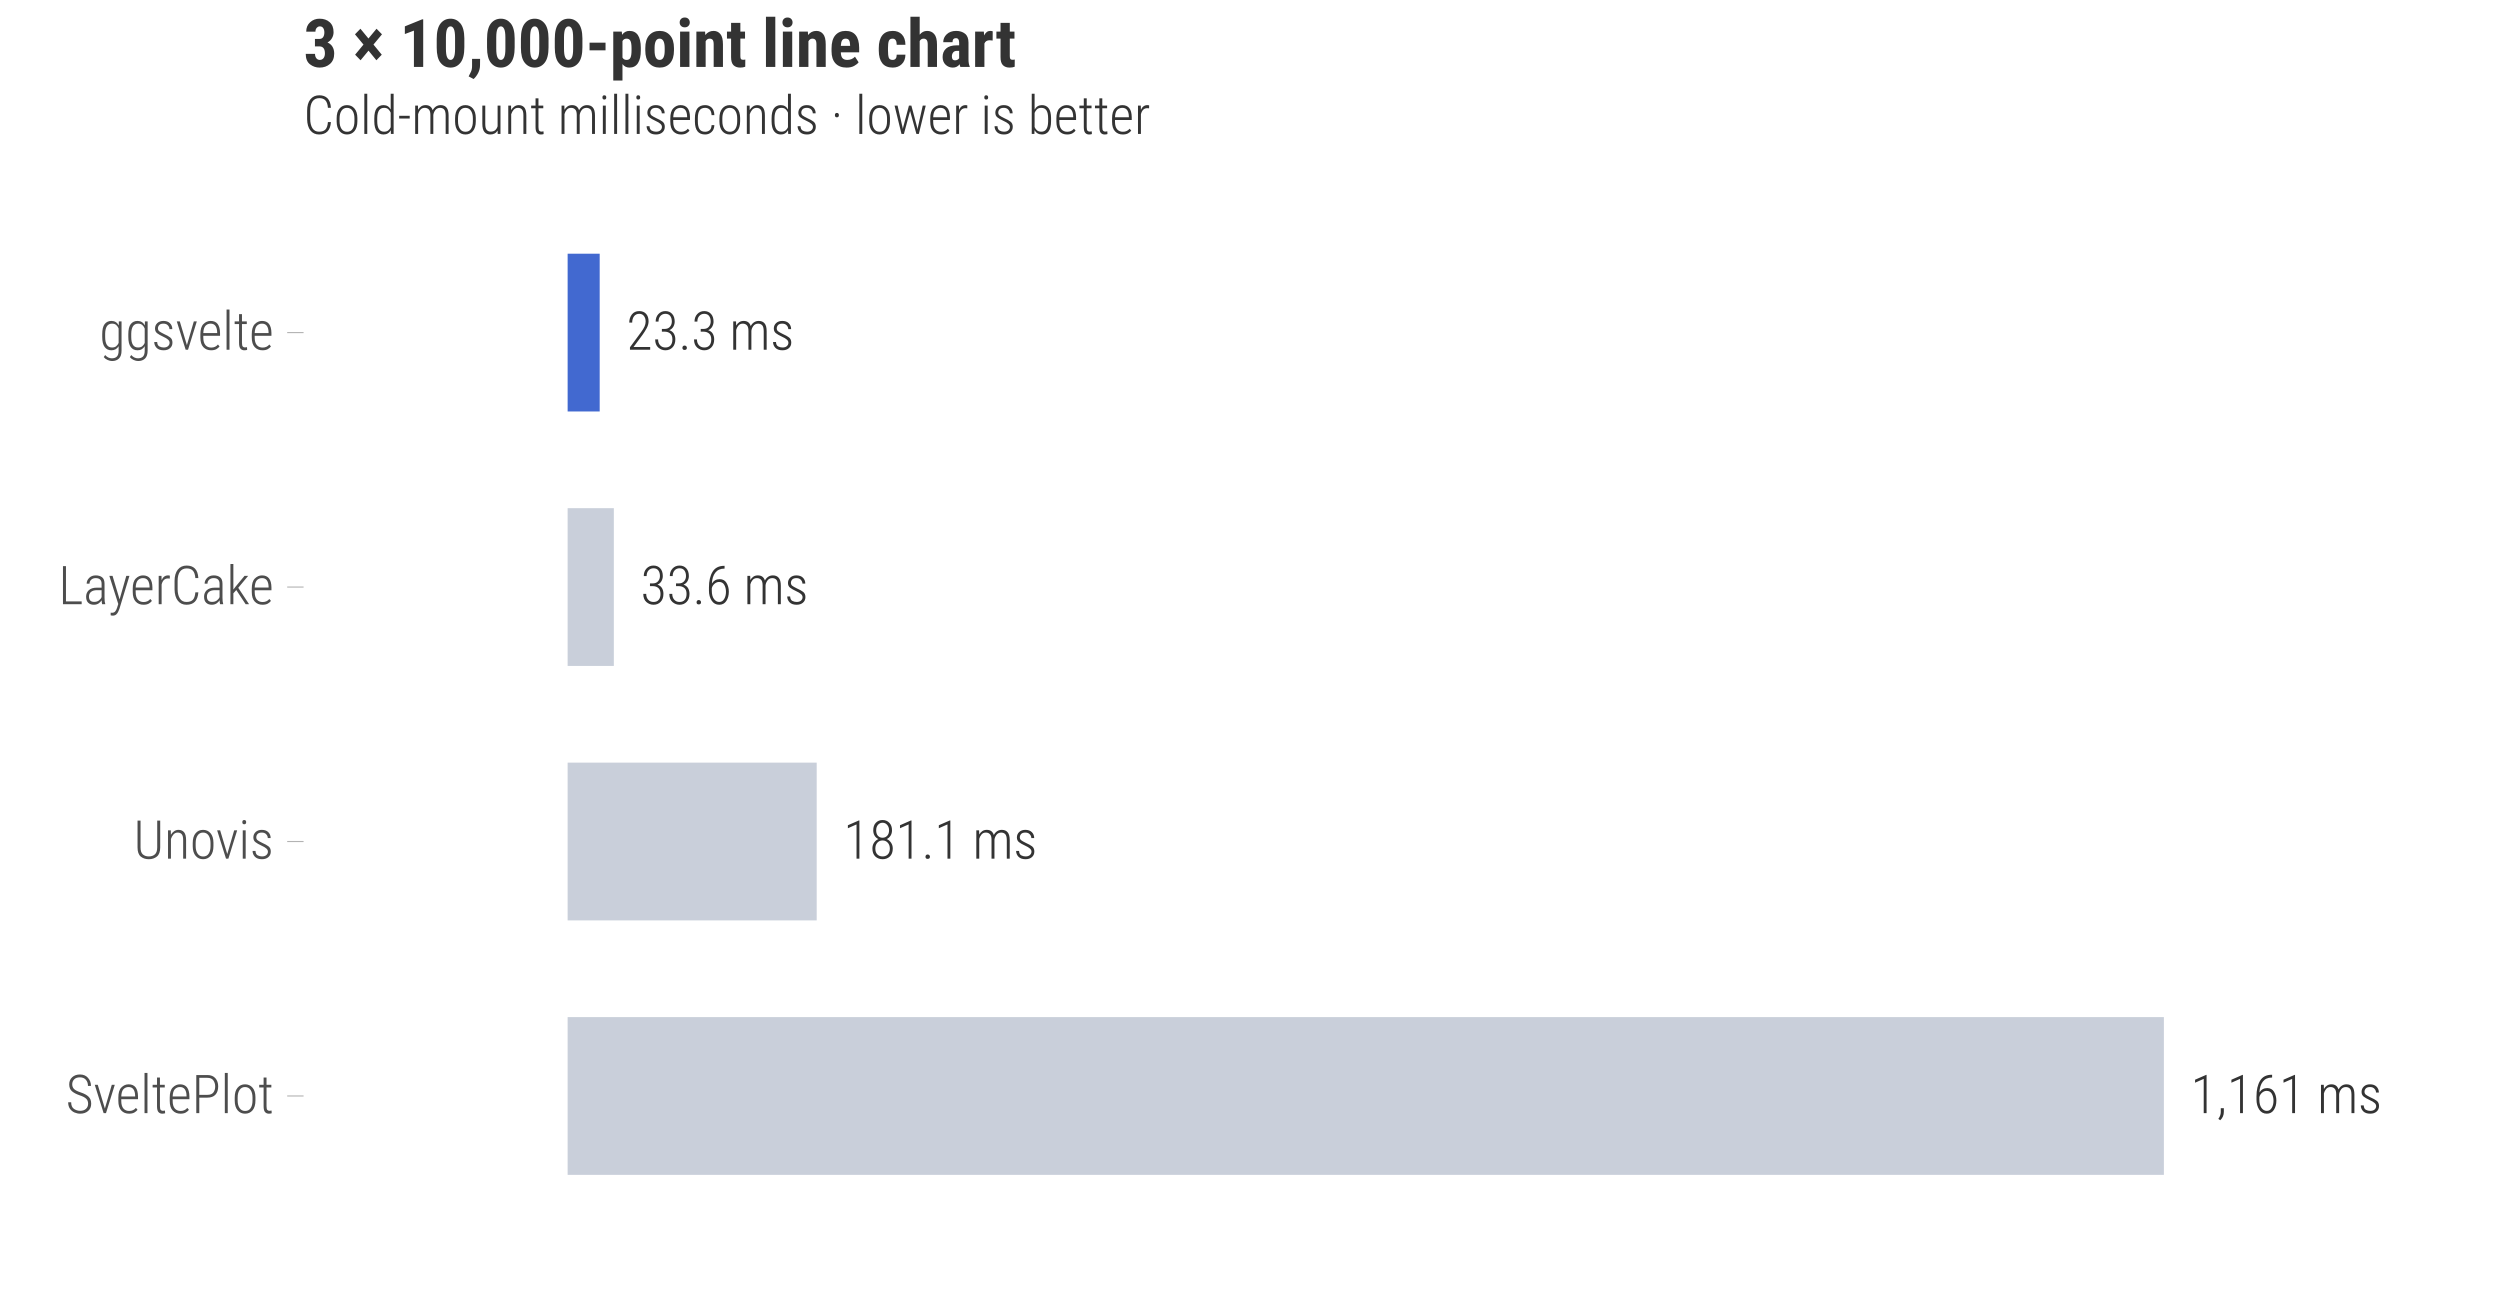
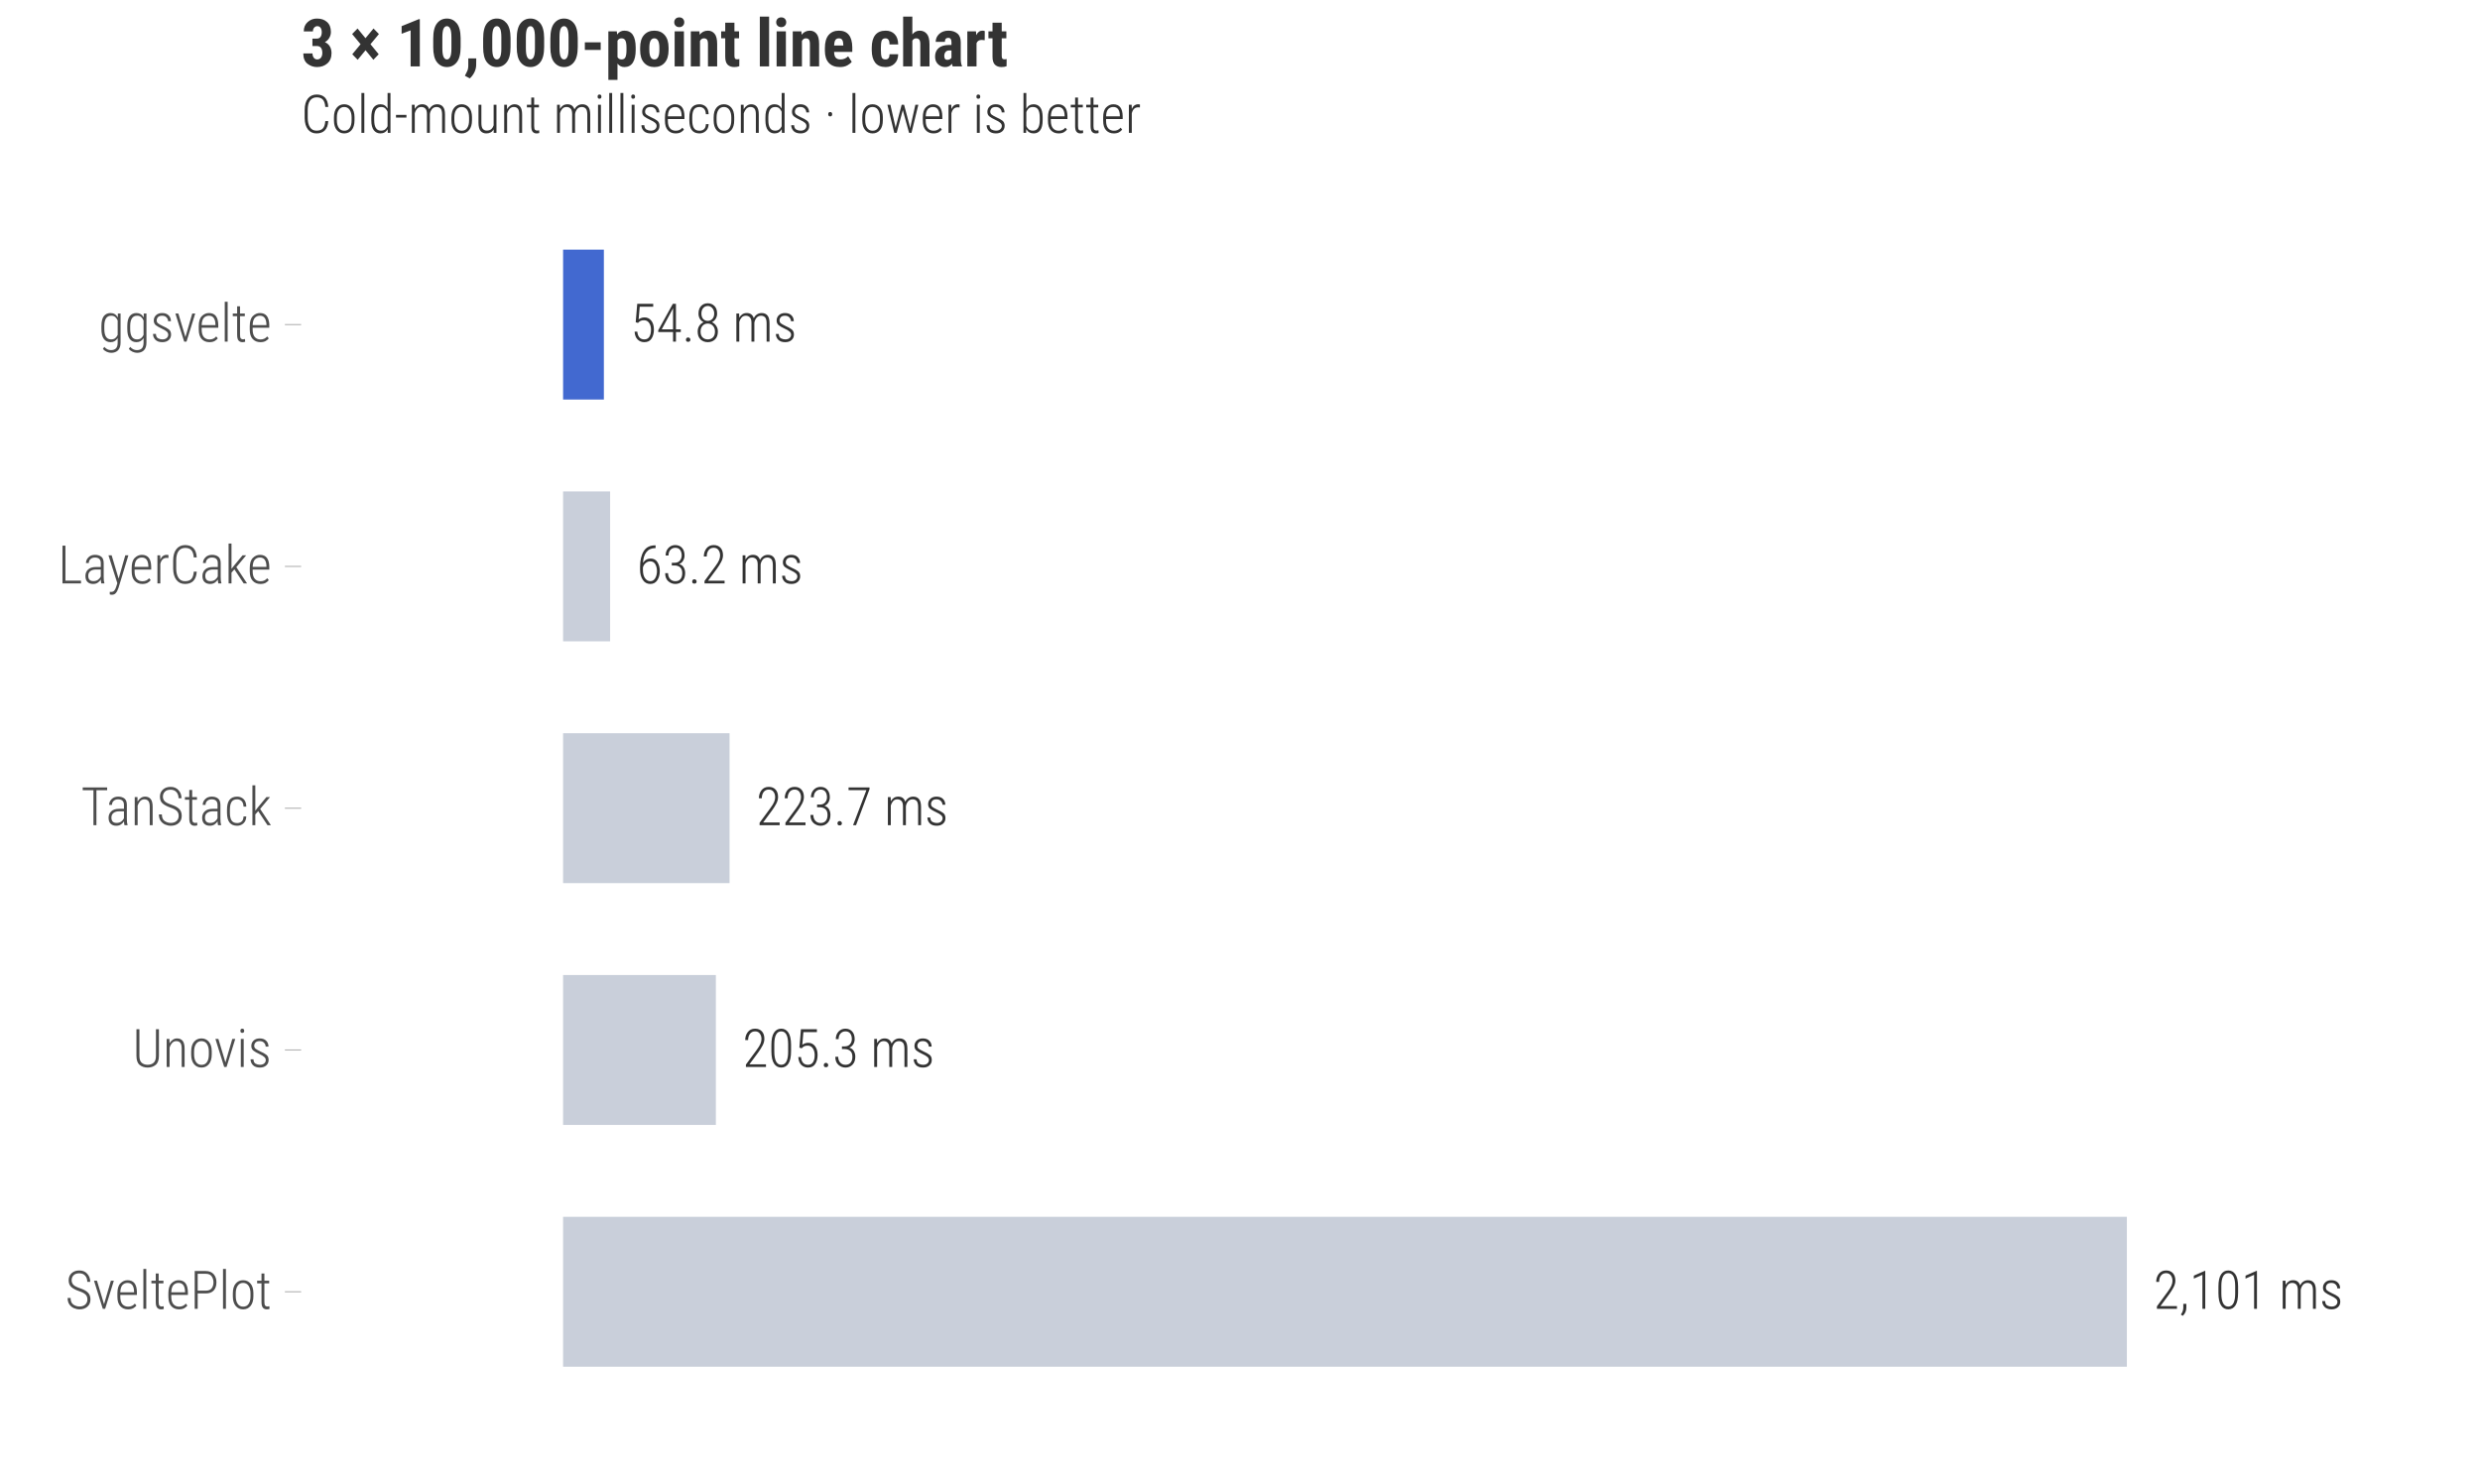
- <svg xmlns="http://www.w3.org/2000/svg" width="560" height="290" viewBox="0 0 560 290" role="img" aria-label="Bar chart of cold-mount time for a 3-series by 10,000-point line chart: ggsvelte 23.3 ms, LayerCake 33.6 ms, Unovis 181.1 ms, SveltePlot 1,161 ms. Lower is better." class="gg-plot" font-family="&quot;Roboto Condensed&quot;, &quot;Arial Narrow&quot;, Arial, sans-serif" font-size="11" font-weight="300" text-rendering="optimizeLegibility" shape-rendering="geometricPrecision">
-   <rect class="gg-paper" width="560" height="290" fill="var(--gg-paper, #ffffff)" />
+ <svg xmlns="http://www.w3.org/2000/svg" width="560" height="335" viewBox="0 0 560 335" role="img" aria-label="Bar chart of cold-mount time for a 3-series by 10,000-point line chart: ggsvelte 54.8 ms, LayerCake 63.2 ms, TanStack 223.7 ms, Unovis 205.3 ms, SveltePlot 2,101 ms. Lower is better." class="gg-plot" font-family="&quot;Roboto Condensed&quot;, &quot;Arial Narrow&quot;, Arial, sans-serif" font-size="11" font-weight="300" text-rendering="optimizeLegibility" shape-rendering="geometricPrecision">
+   <rect class="gg-paper" width="560" height="335" fill="var(--gg-paper, #ffffff)" />
  <text class="gg-title" x="68" y="15" font-size="15" font-weight="700" fill="var(--gg-ink, #333333)">3 × 10,000-point line chart</text>
  <text class="gg-subtitle" x="68" y="30" font-size="12" font-weight="300" fill="var(--gg-ink, #333333)">Cold-mount milliseconds · lower is better</text>
  <defs>
    <clipPath id="gg-clip-0">
-       <rect width="488" height="228" />
+       <rect width="488" height="273" />
    </clipPath>
  </defs>
  <g class="gg-panel" data-panel="0" transform="translate(68,46)">
-     <rect class="gg-panel-background" width="488" height="228" fill="var(--gg-panel, #ffffff)" />
+     <rect class="gg-panel-background" width="488" height="273" fill="var(--gg-panel, #ffffff)" />
    <g class="gg-grid" stroke="var(--gg-grid, transparent)" stroke-width="0.25" vector-effect="non-scaling-stroke">
-       <line x1="59.15" y1="0" x2="59.15" y2="228" />
-       <line x1="120.77" y1="0" x2="120.77" y2="228" />
-       <line x1="182.38" y1="0" x2="182.38" y2="228" />
-       <line x1="244" y1="0" x2="244" y2="228" />
-       <line x1="305.62" y1="0" x2="305.62" y2="228" />
-       <line x1="367.23" y1="0" x2="367.23" y2="228" />
-       <line x1="428.85" y1="0" x2="428.85" y2="228" />
-       <line x1="0" y1="199.5" x2="488" y2="199.5" />
-       <line x1="0" y1="142.5" x2="488" y2="142.5" />
-       <line x1="0" y1="85.5" x2="488" y2="85.5" />
-       <line x1="0" y1="28.5" x2="488" y2="28.5" />
+       <line x1="59.15" y1="0" x2="59.15" y2="273" />
+       <line x1="143.17" y1="0" x2="143.17" y2="273" />
+       <line x1="227.2" y1="0" x2="227.2" y2="273" />
+       <line x1="311.22" y1="0" x2="311.22" y2="273" />
+       <line x1="395.24" y1="0" x2="395.24" y2="273" />
+       <line x1="479.26" y1="0" x2="479.26" y2="273" />
+       <line x1="0" y1="245.7" x2="488" y2="245.7" />
+       <line x1="0" y1="191.1" x2="488" y2="191.1" />
+       <line x1="0" y1="136.5" x2="488" y2="136.5" />
+       <line x1="0" y1="81.9" x2="488" y2="81.9" />
+       <line x1="0" y1="27.3" x2="488" y2="27.3" />
    </g>
    <g class="gg-marks" clip-path="url(#gg-clip-0)">
      <g class="gg-batch gg-rects" data-layer="0">
-         <rect x="59.15" y="10.83" width="7.18" height="35.34" fill="#4269d0" />
-         <rect x="59.15" y="67.83" width="10.35" height="35.34" fill="#c9cfda" />
-         <rect x="59.15" y="124.83" width="55.79" height="35.34" fill="#c9cfda" />
-         <rect x="59.15" y="181.83" width="357.56" height="35.34" fill="#c9cfda" />
+         <rect x="59.15" y="10.37" width="9.21" height="33.85" fill="#4269d0" />
+         <rect x="59.15" y="64.97" width="10.62" height="33.85" fill="#c9cfda" />
+         <rect x="59.15" y="119.57" width="37.59" height="33.85" fill="#c9cfda" />
+         <rect x="59.15" y="174.17" width="34.5" height="33.85" fill="#c9cfda" />
+         <rect x="59.15" y="228.77" width="353.11" height="33.85" fill="#c9cfda" />
      </g>
      <g class="gg-batch gg-glyphs" data-layer="1" font-size="12" text-anchor="start">
-         <text x="72.33" y="28.5" dy="0.32em" fill="var(--gg-ink, #333333)">23.3 ms</text>
-         <text x="75.5" y="85.5" dy="0.32em" fill="var(--gg-ink, #333333)">33.6 ms</text>
-         <text x="120.94" y="142.5" dy="0.32em" fill="var(--gg-ink, #333333)">181.1 ms</text>
-         <text x="422.71" y="199.5" dy="0.32em" fill="var(--gg-ink, #333333)">1,161 ms</text>
+         <text x="74.36" y="27.3" dy="0.32em" fill="var(--gg-ink, #333333)">54.8 ms</text>
+         <text x="75.77" y="81.9" dy="0.32em" fill="var(--gg-ink, #333333)">63.2 ms</text>
+         <text x="102.74" y="136.5" dy="0.32em" fill="var(--gg-ink, #333333)">223.7 ms</text>
+         <text x="99.65" y="191.1" dy="0.32em" fill="var(--gg-ink, #333333)">205.3 ms</text>
+         <text x="418.26" y="245.7" dy="0.32em" fill="var(--gg-ink, #333333)">2,101 ms</text>
      </g>
    </g>
-     <rect class="gg-panel-border" width="488" height="228" fill="none" stroke="var(--gg-panelBorder, transparent)" stroke-width="0.5" vector-effect="non-scaling-stroke" />
+     <rect class="gg-panel-border" width="488" height="273" fill="none" stroke="var(--gg-panelBorder, transparent)" stroke-width="0.5" vector-effect="non-scaling-stroke" />
  </g>
  <g class="gg-axis gg-axis-y" transform="translate(68,46)">
-     <g class="gg-tick" transform="translate(0,199.5)">
+     <g class="gg-tick" transform="translate(0,245.7)">
      <line x2="-3.67" stroke="var(--gg-tickColor, #b3b3b3)" stroke-width="0.25" vector-effect="non-scaling-stroke" />
      <text x="-6.67" dy="0.32em" text-anchor="end" fill="var(--gg-axisText, #4d4d4d)" font-size="12" font-weight="300">SveltePlot</text>
    </g>
-     <g class="gg-tick" transform="translate(0,142.5)">
+     <g class="gg-tick" transform="translate(0,191.1)">
      <line x2="-3.67" stroke="var(--gg-tickColor, #b3b3b3)" stroke-width="0.25" vector-effect="non-scaling-stroke" />
      <text x="-6.67" dy="0.32em" text-anchor="end" fill="var(--gg-axisText, #4d4d4d)" font-size="12" font-weight="300">Unovis</text>
    </g>
-     <g class="gg-tick" transform="translate(0,85.5)">
+     <g class="gg-tick" transform="translate(0,136.5)">
+       <line x2="-3.67" stroke="var(--gg-tickColor, #b3b3b3)" stroke-width="0.25" vector-effect="non-scaling-stroke" />
+       <text x="-6.67" dy="0.32em" text-anchor="end" fill="var(--gg-axisText, #4d4d4d)" font-size="12" font-weight="300">TanStack</text>
+     </g>
+     <g class="gg-tick" transform="translate(0,81.9)">
      <line x2="-3.67" stroke="var(--gg-tickColor, #b3b3b3)" stroke-width="0.25" vector-effect="non-scaling-stroke" />
      <text x="-6.67" dy="0.32em" text-anchor="end" fill="var(--gg-axisText, #4d4d4d)" font-size="12" font-weight="300">LayerCake</text>
    </g>
-     <g class="gg-tick" transform="translate(0,28.5)">
+     <g class="gg-tick" transform="translate(0,27.3)">
      <line x2="-3.67" stroke="var(--gg-tickColor, #b3b3b3)" stroke-width="0.25" vector-effect="non-scaling-stroke" />
      <text x="-6.67" dy="0.32em" text-anchor="end" fill="var(--gg-axisText, #4d4d4d)" font-size="12" font-weight="300">ggsvelte</text>
    </g>
  </g>
</svg>
